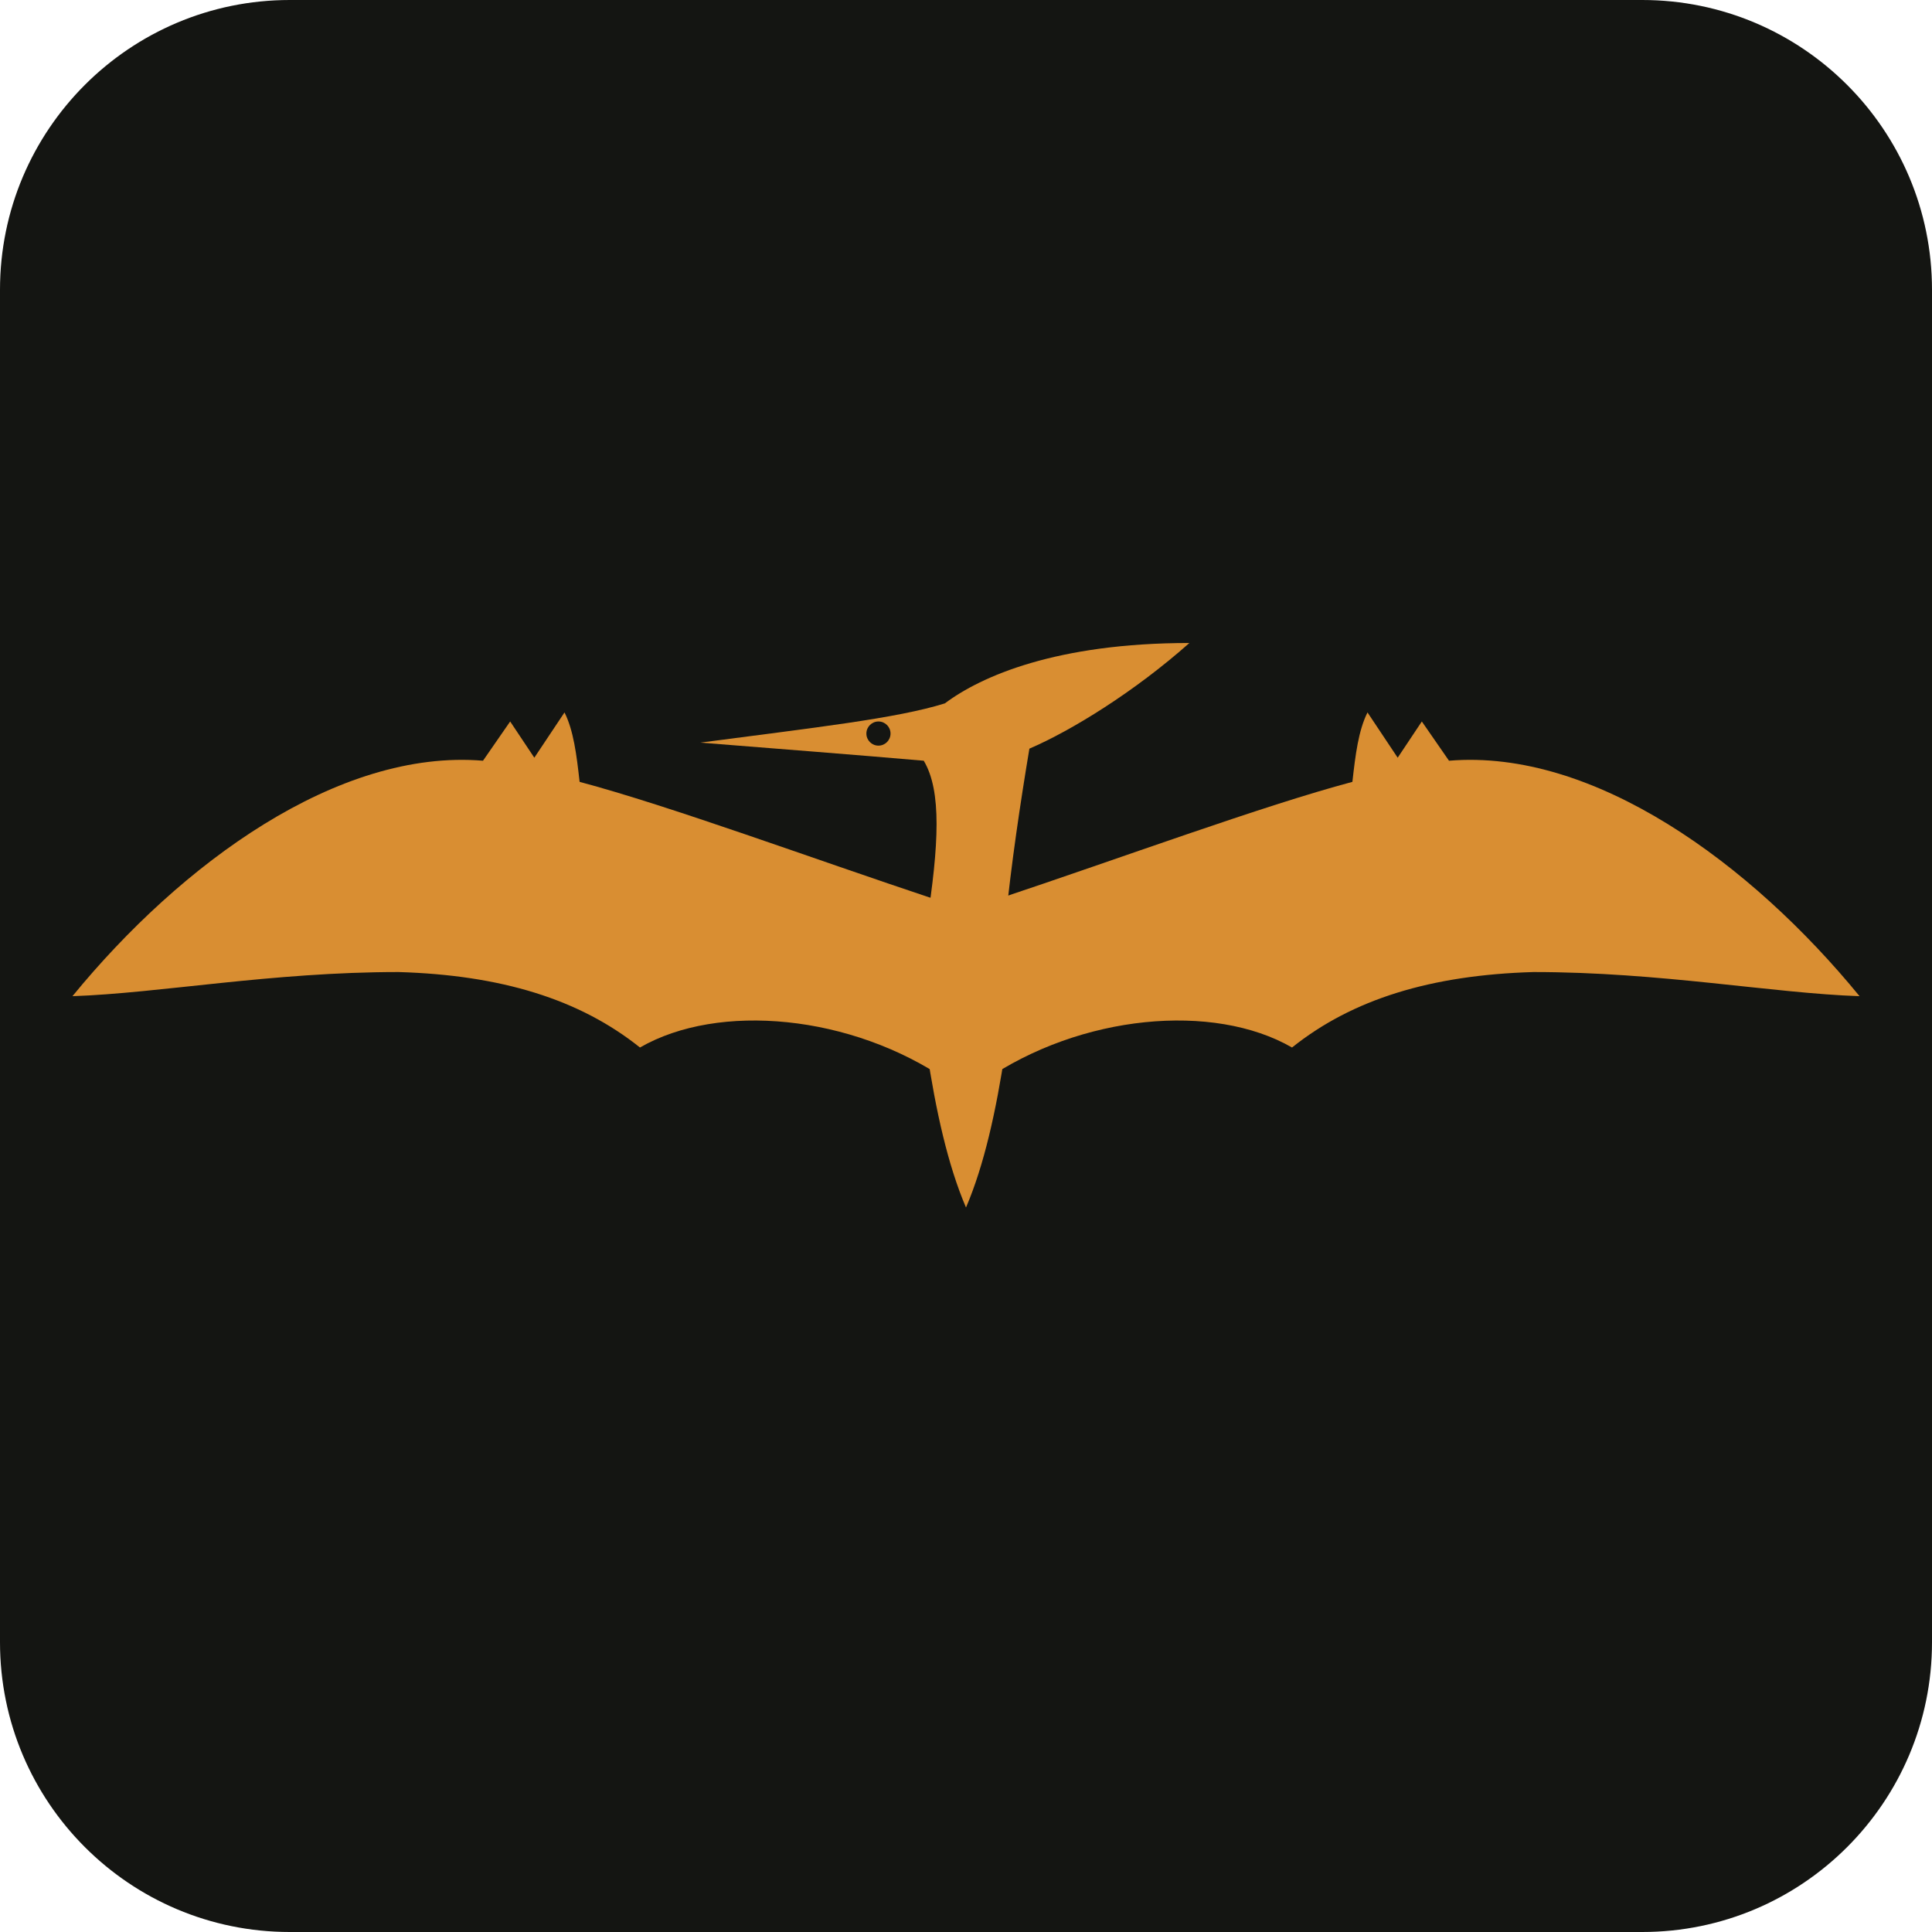
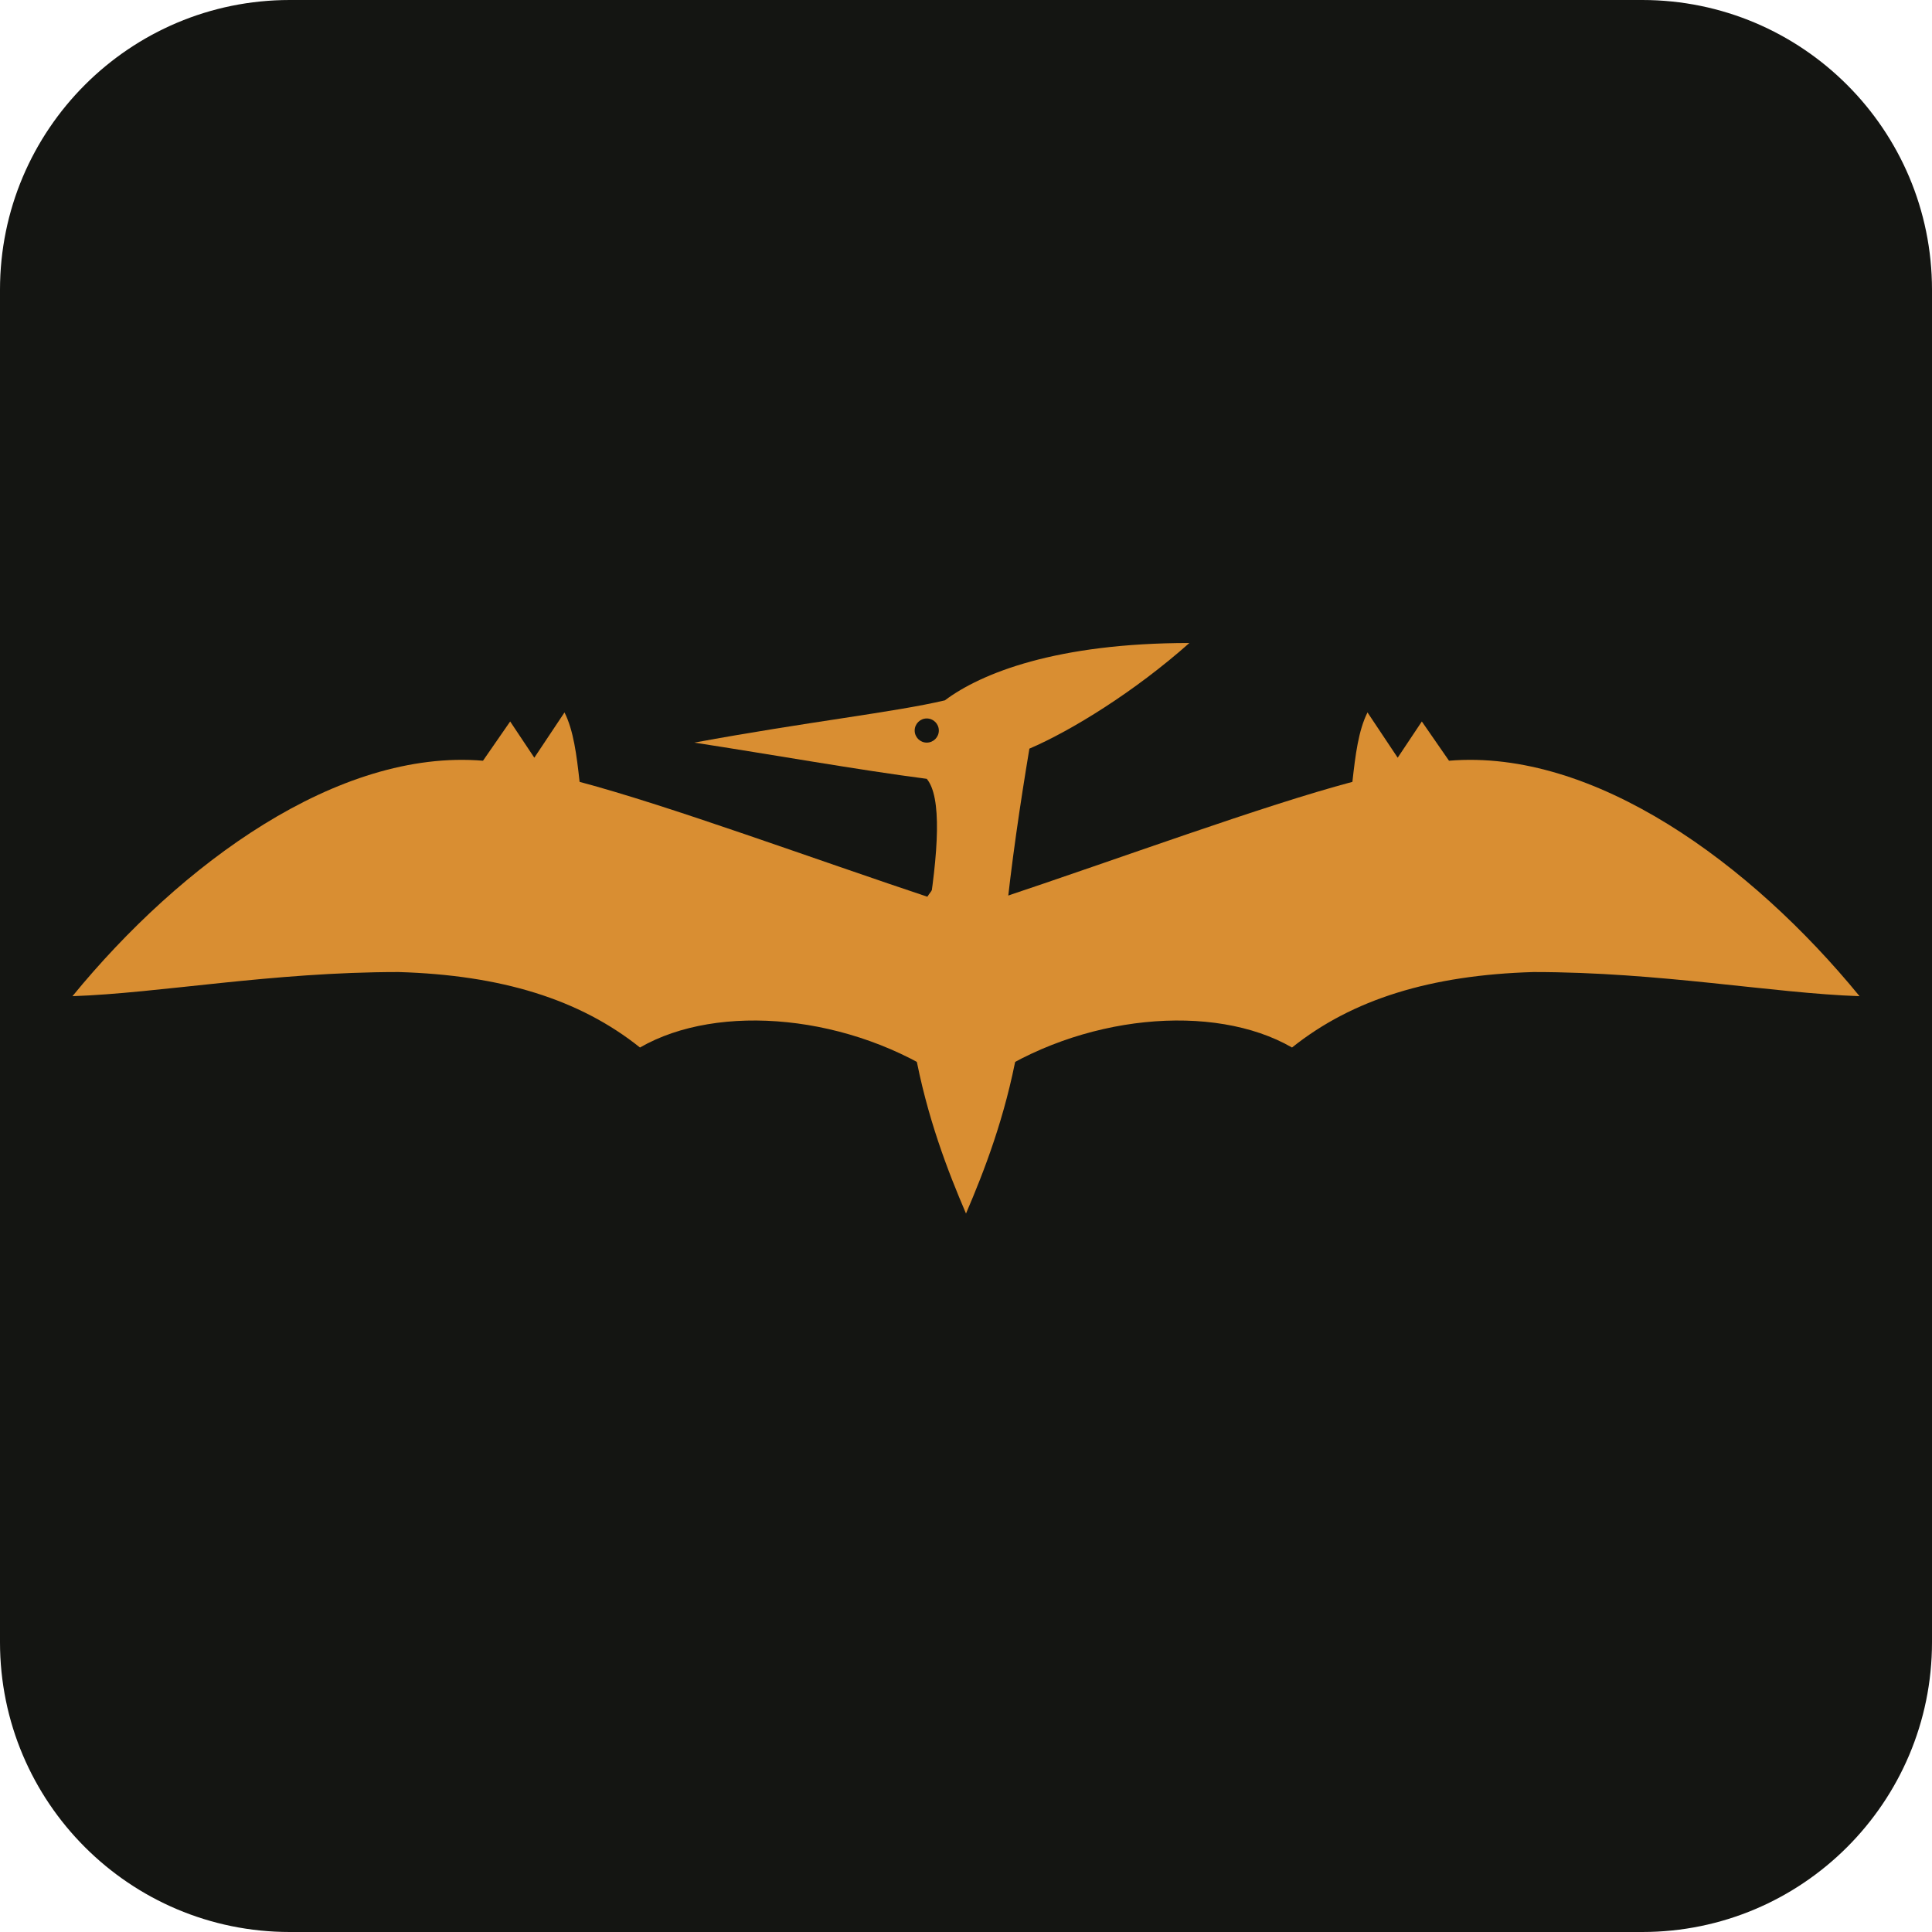
<svg xmlns="http://www.w3.org/2000/svg" viewBox="0 0 640 640">
  <rect width="640" height="640" rx="96" fill="#141512" />
  <g fill="#d98e32" transform="translate(0,200)">
    <path d="M 310 98 C 268 84, 222 67, 192 59 C 191 50, 190 42, 187 36 L 177 51 L 169 39 L 160 52 C 112 48, 60 86, 24 130 C 53 129, 90 122, 132 122 C 166 123, 192 131, 212 147 C 238 132, 282 136, 314 158 Z" />
    <path d="M 330 98 C 372 84, 418 67, 448 59 C 449 50, 450 42, 453 36 L 463 51 L 471 39 L 480 52 C 528 48, 580 86, 616 130 C 587 129, 550 122, 508 122 C 474 123, 448 131, 428 147 C 402 132, 358 136, 326 158 Z" />
-     <path d="M 320 88 C 334 96, 338 122, 333 148 C 330 168, 326 186, 320 200 C 314 186, 310 168, 307 148 C 302 122, 306 96, 320 88 Z" />
-     <path d="M 232 46 C 270 41, 297 38, 313 33 C 325 24, 350 13, 394 13 C 376 29, 355 42, 341 48 C 338 66, 335 86, 333 106 L 307 106 C 311 80, 312 62, 306 52 C 283 50, 257 48, 232 46 Z" />
+     <path d="M 320 86 C 338 94, 344 118, 337 148 C 333 170, 326 188, 320 202 C 314 188, 307 170, 303 148 C 296 118, 302 94, 320 86 Z" />
+     <path d="M 230 46 C 268 39, 296 36, 313 32 C 325 23, 350 13, 394 13 C 376 29, 355 42, 341 48 C 338 66, 335 86, 333 106 L 307 106 C 311 82, 312 64, 307 58 C 284 55, 256 50, 230 46 Z" />
  </g>
-   <circle cx="291" cy="243" r="4" fill="#141512" />
+   <circle cx="307" cy="242" r="4" fill="#141512" />
</svg>
